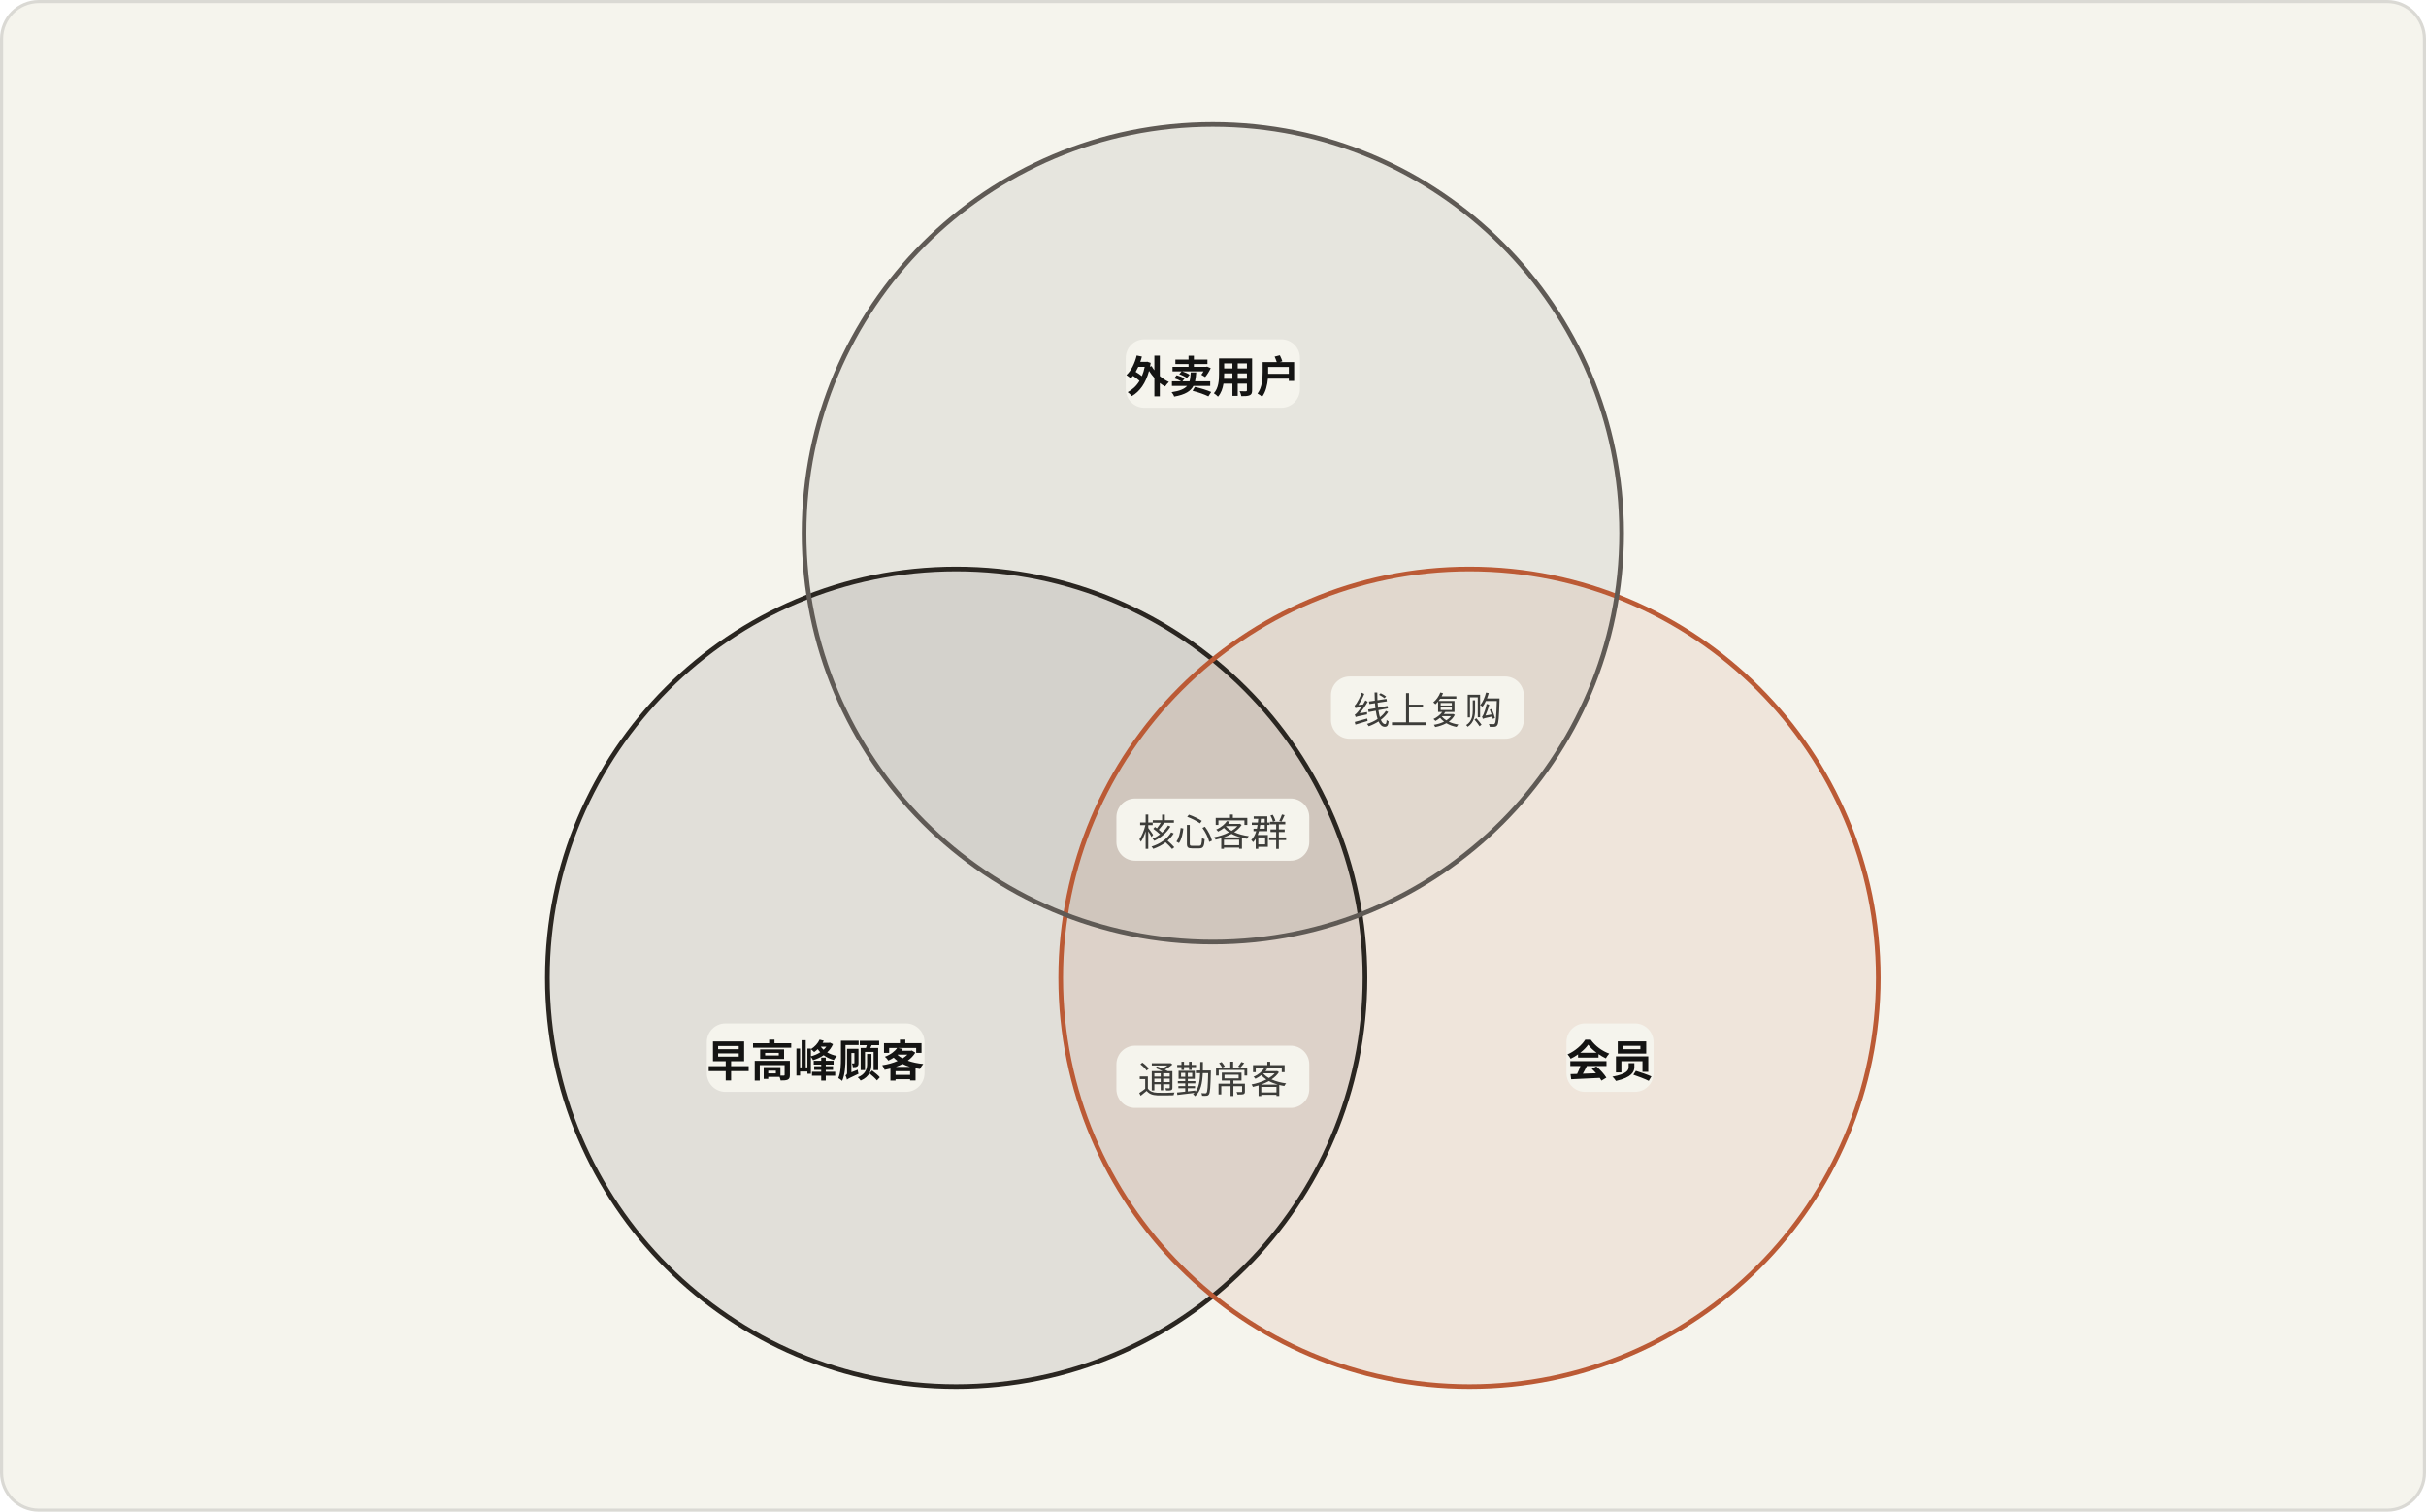
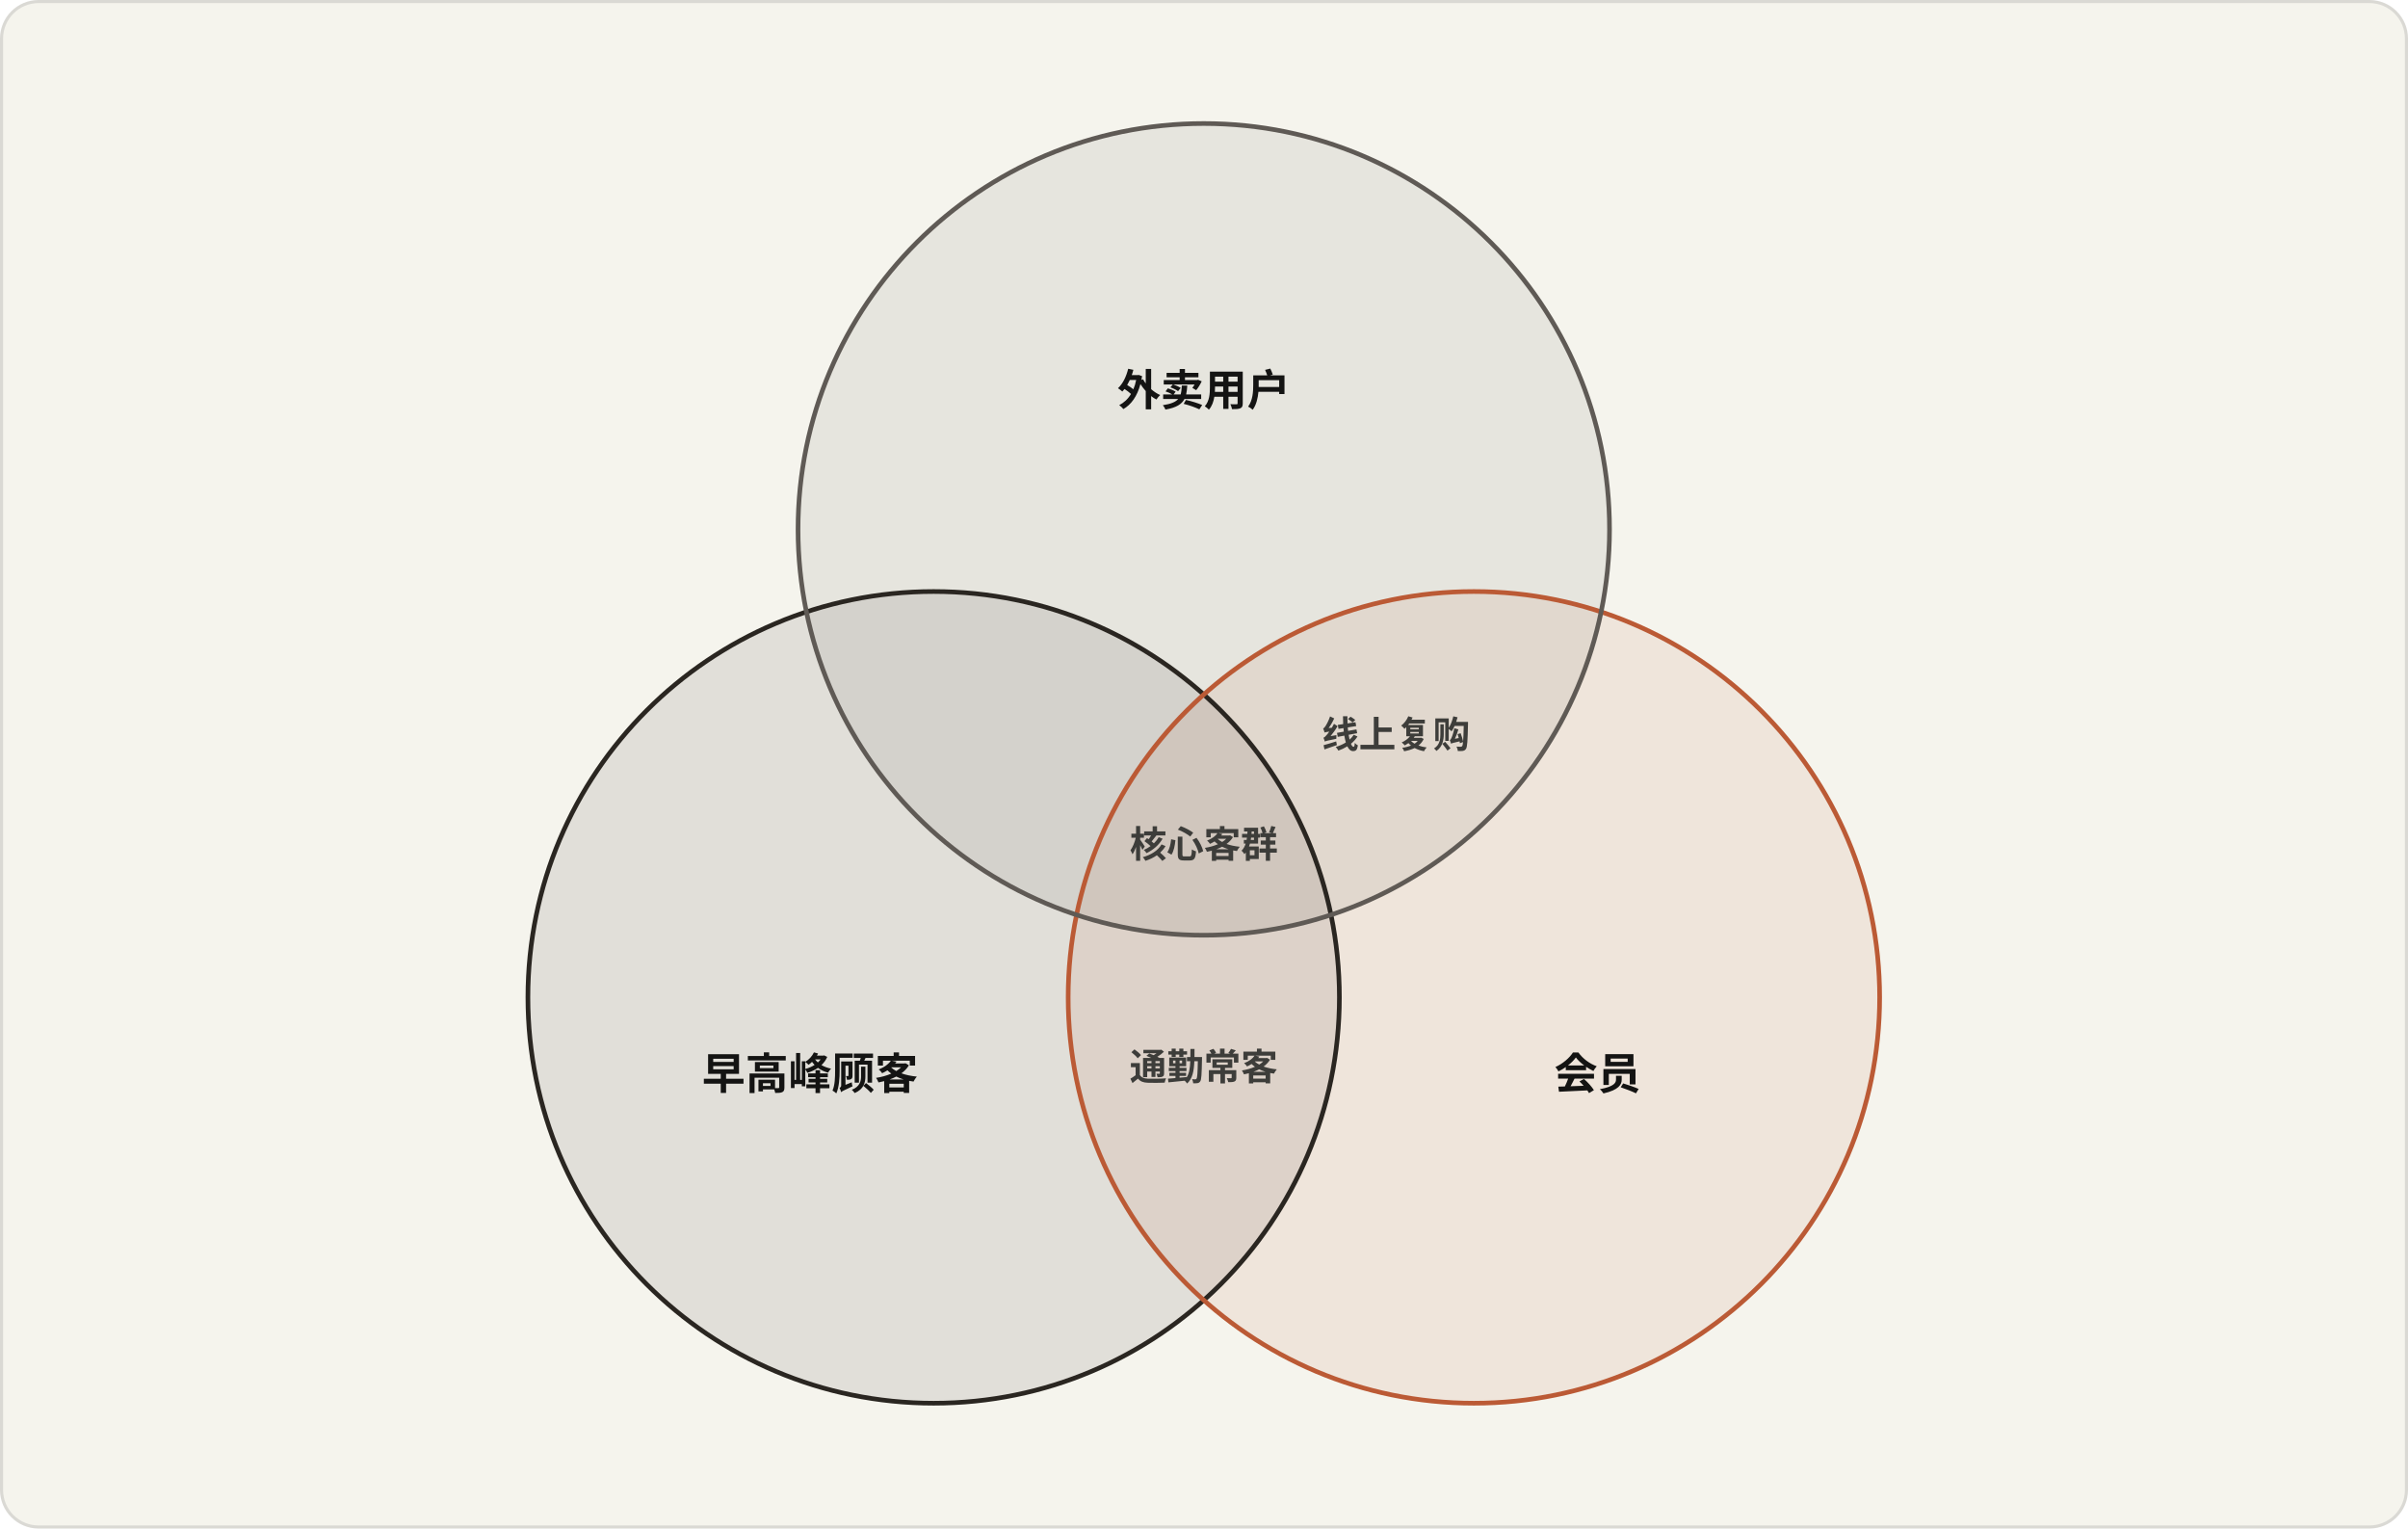
- <svg xmlns="http://www.w3.org/2000/svg" width="780" height="486" viewBox="0 0 780 486" font-family="system-ui, -apple-system, BlinkMacSystemFont, &quot;Segoe UI&quot;, &quot;Noto Sans SC&quot;, &quot;Microsoft YaHei&quot;, sans-serif" role="img" lang="zh-CN">
-   <rect x="0.5" y="0.5" width="779" height="485" rx="12" fill="#f5f4ed" stroke="#dad9d4" />
+ <svg xmlns="http://www.w3.org/2000/svg" width="780" height="495" viewBox="0 0 780 495" font-family="system-ui, -apple-system, BlinkMacSystemFont, &quot;Segoe UI&quot;, &quot;Noto Sans SC&quot;, &quot;Microsoft YaHei&quot;, sans-serif" role="img" lang="zh-CN">
+   <rect x="0.5" y="0.5" width="779" height="494" rx="12" fill="#f5f4ed" stroke="#dad9d4" />
  <g transform="translate(11 16)">
-     <svg width="758" height="454" viewBox="0 0 758 454" data-kchart-anchor-x="378.9484206177458" data-kchart-anchor-y="226.89285714285714" font-family="system-ui, -apple-system, BlinkMacSystemFont, &quot;Segoe UI&quot;, &quot;Noto Sans SC&quot;, &quot;Microsoft YaHei&quot;, sans-serif" role="img" aria-labelledby="g-diagram-venn-beta-title">
-       <g transform="translate(141 0)">
-         <circle cx="155.429" cy="298.357" r="131.429" fill="#2a2621" fill-opacity="0.1" />
-         <circle cx="320.468" cy="298.357" r="131.429" fill="#bb5a35" fill-opacity="0.1" />
-         <circle cx="237.948" cy="155.429" r="131.429" fill="#5f5a55" fill-opacity="0.1" />
-         <circle cx="155.429" cy="298.357" r="131.429" fill="none" stroke="#2a2621" stroke-width="1.5" data-kc-kind="node" data-kc-id="morning" data-kc-label="morning" />
-         <circle cx="320.468" cy="298.357" r="131.429" fill="none" stroke="#bb5a35" stroke-width="1.5" data-kc-kind="node" data-kc-id="members" data-kc-label="members" />
-         <circle cx="237.948" cy="155.429" r="131.429" fill="none" stroke="#5f5a55" stroke-width="1.5" data-kc-kind="node" data-kc-id="delivery" data-kc-label="delivery" />
-         <rect x="75.25" y="313.027" width="70" height="22" rx="6" fill="#f5f4ed" />
-         <rect x="351.647" y="313.027" width="28" height="22" rx="6" fill="#f5f4ed" />
-         <rect x="209.948" y="93.089" width="56" height="22" rx="6" fill="#f5f4ed" />
-         <rect x="206.948" y="320.188" width="62" height="20" rx="6" fill="#f5f4ed" />
-         <rect x="275.932" y="201.491" width="62" height="20" rx="6" fill="#f5f4ed" />
-         <rect x="206.948" y="240.714" width="62" height="20" rx="6" fill="#f5f4ed" />
+     <svg width="758" height="463" viewBox="0 0 758 463" data-kchart-anchor-x="378.9280666895063" data-kchart-anchor-y="231.2053571428571" font-family="system-ui, -apple-system, BlinkMacSystemFont, &quot;Segoe UI&quot;, &quot;Noto Sans SC&quot;, &quot;Microsoft YaHei&quot;, sans-serif" role="img" aria-labelledby="g-diagram-venn-beta-title">
+       <g transform="translate(136 0)">
+         <circle cx="155.429" cy="306.982" r="131.429" fill="#2a2621" fill-opacity="0.1" />
+         <circle cx="330.428" cy="306.982" r="131.429" fill="#bb5a35" fill-opacity="0.1" />
+         <circle cx="242.928" cy="155.429" r="131.429" fill="#5f5a55" fill-opacity="0.1" />
+         <circle cx="155.429" cy="306.982" r="131.429" fill="none" stroke="#2a2621" stroke-width="1.5" data-kc-kind="node" data-kc-id="morning" data-kc-label="morning" />
+         <circle cx="330.428" cy="306.982" r="131.429" fill="none" stroke="#bb5a35" stroke-width="1.5" data-kc-kind="node" data-kc-id="members" data-kc-label="members" />
+         <circle cx="242.928" cy="155.429" r="131.429" fill="none" stroke="#5f5a55" stroke-width="1.5" data-kc-kind="node" data-kc-id="delivery" data-kc-label="delivery" />
        <g>
-           <text x="110.25" y="324.027" dominant-baseline="central" text-anchor="middle" font-size="14" font-weight="600" fill="#141413">早高峰顾客</text>
+           <text x="115.384" y="330.598" dominant-baseline="central" text-anchor="middle" font-size="14" font-weight="600" fill="#141413">早高峰顾客</text>
        </g>
        <g>
-           <text x="365.647" y="324.027" dominant-baseline="central" text-anchor="middle" font-size="14" font-weight="600" fill="#141413">会员</text>
+           <text x="370.472" y="330.598" dominant-baseline="central" text-anchor="middle" font-size="14" font-weight="600" fill="#141413">会员</text>
        </g>
        <g>
-           <text x="237.948" y="104.089" dominant-baseline="central" text-anchor="middle" font-size="14" font-weight="600" fill="#141413">外卖用户</text>
+           <text x="242.928" y="109.223" dominant-baseline="central" text-anchor="middle" font-size="14" font-weight="600" fill="#141413">外卖用户</text>
        </g>
        <g>
-           <text x="237.948" y="330.188" dominant-baseline="central" text-anchor="middle" font-size="12" font-weight="400" fill="#3d3d3a">通勤常客</text>
+           <text x="242.928" y="328.545" dominant-baseline="central" text-anchor="middle" font-size="12" font-weight="600" fill="#3d3d3a">通勤常客</text>
        </g>
        <g>
-           <text x="306.932" y="211.491" dominant-baseline="central" text-anchor="middle" font-size="12" font-weight="400" fill="#3d3d3a">线上复购</text>
+           <text x="305.16" y="220.937" dominant-baseline="central" text-anchor="middle" font-size="12" font-weight="600" fill="#3d3d3a">线上复购</text>
        </g>
        <g>
-           <text x="237.948" y="250.714" dominant-baseline="central" text-anchor="middle" font-size="12" font-weight="400" fill="#3d3d3a">核心客群</text>
+           <text x="242.928" y="256.464" dominant-baseline="central" text-anchor="middle" font-size="12" font-weight="600" fill="#3d3d3a">核心客群</text>
        </g>
      </g>
    </svg>
  </g>
</svg>
